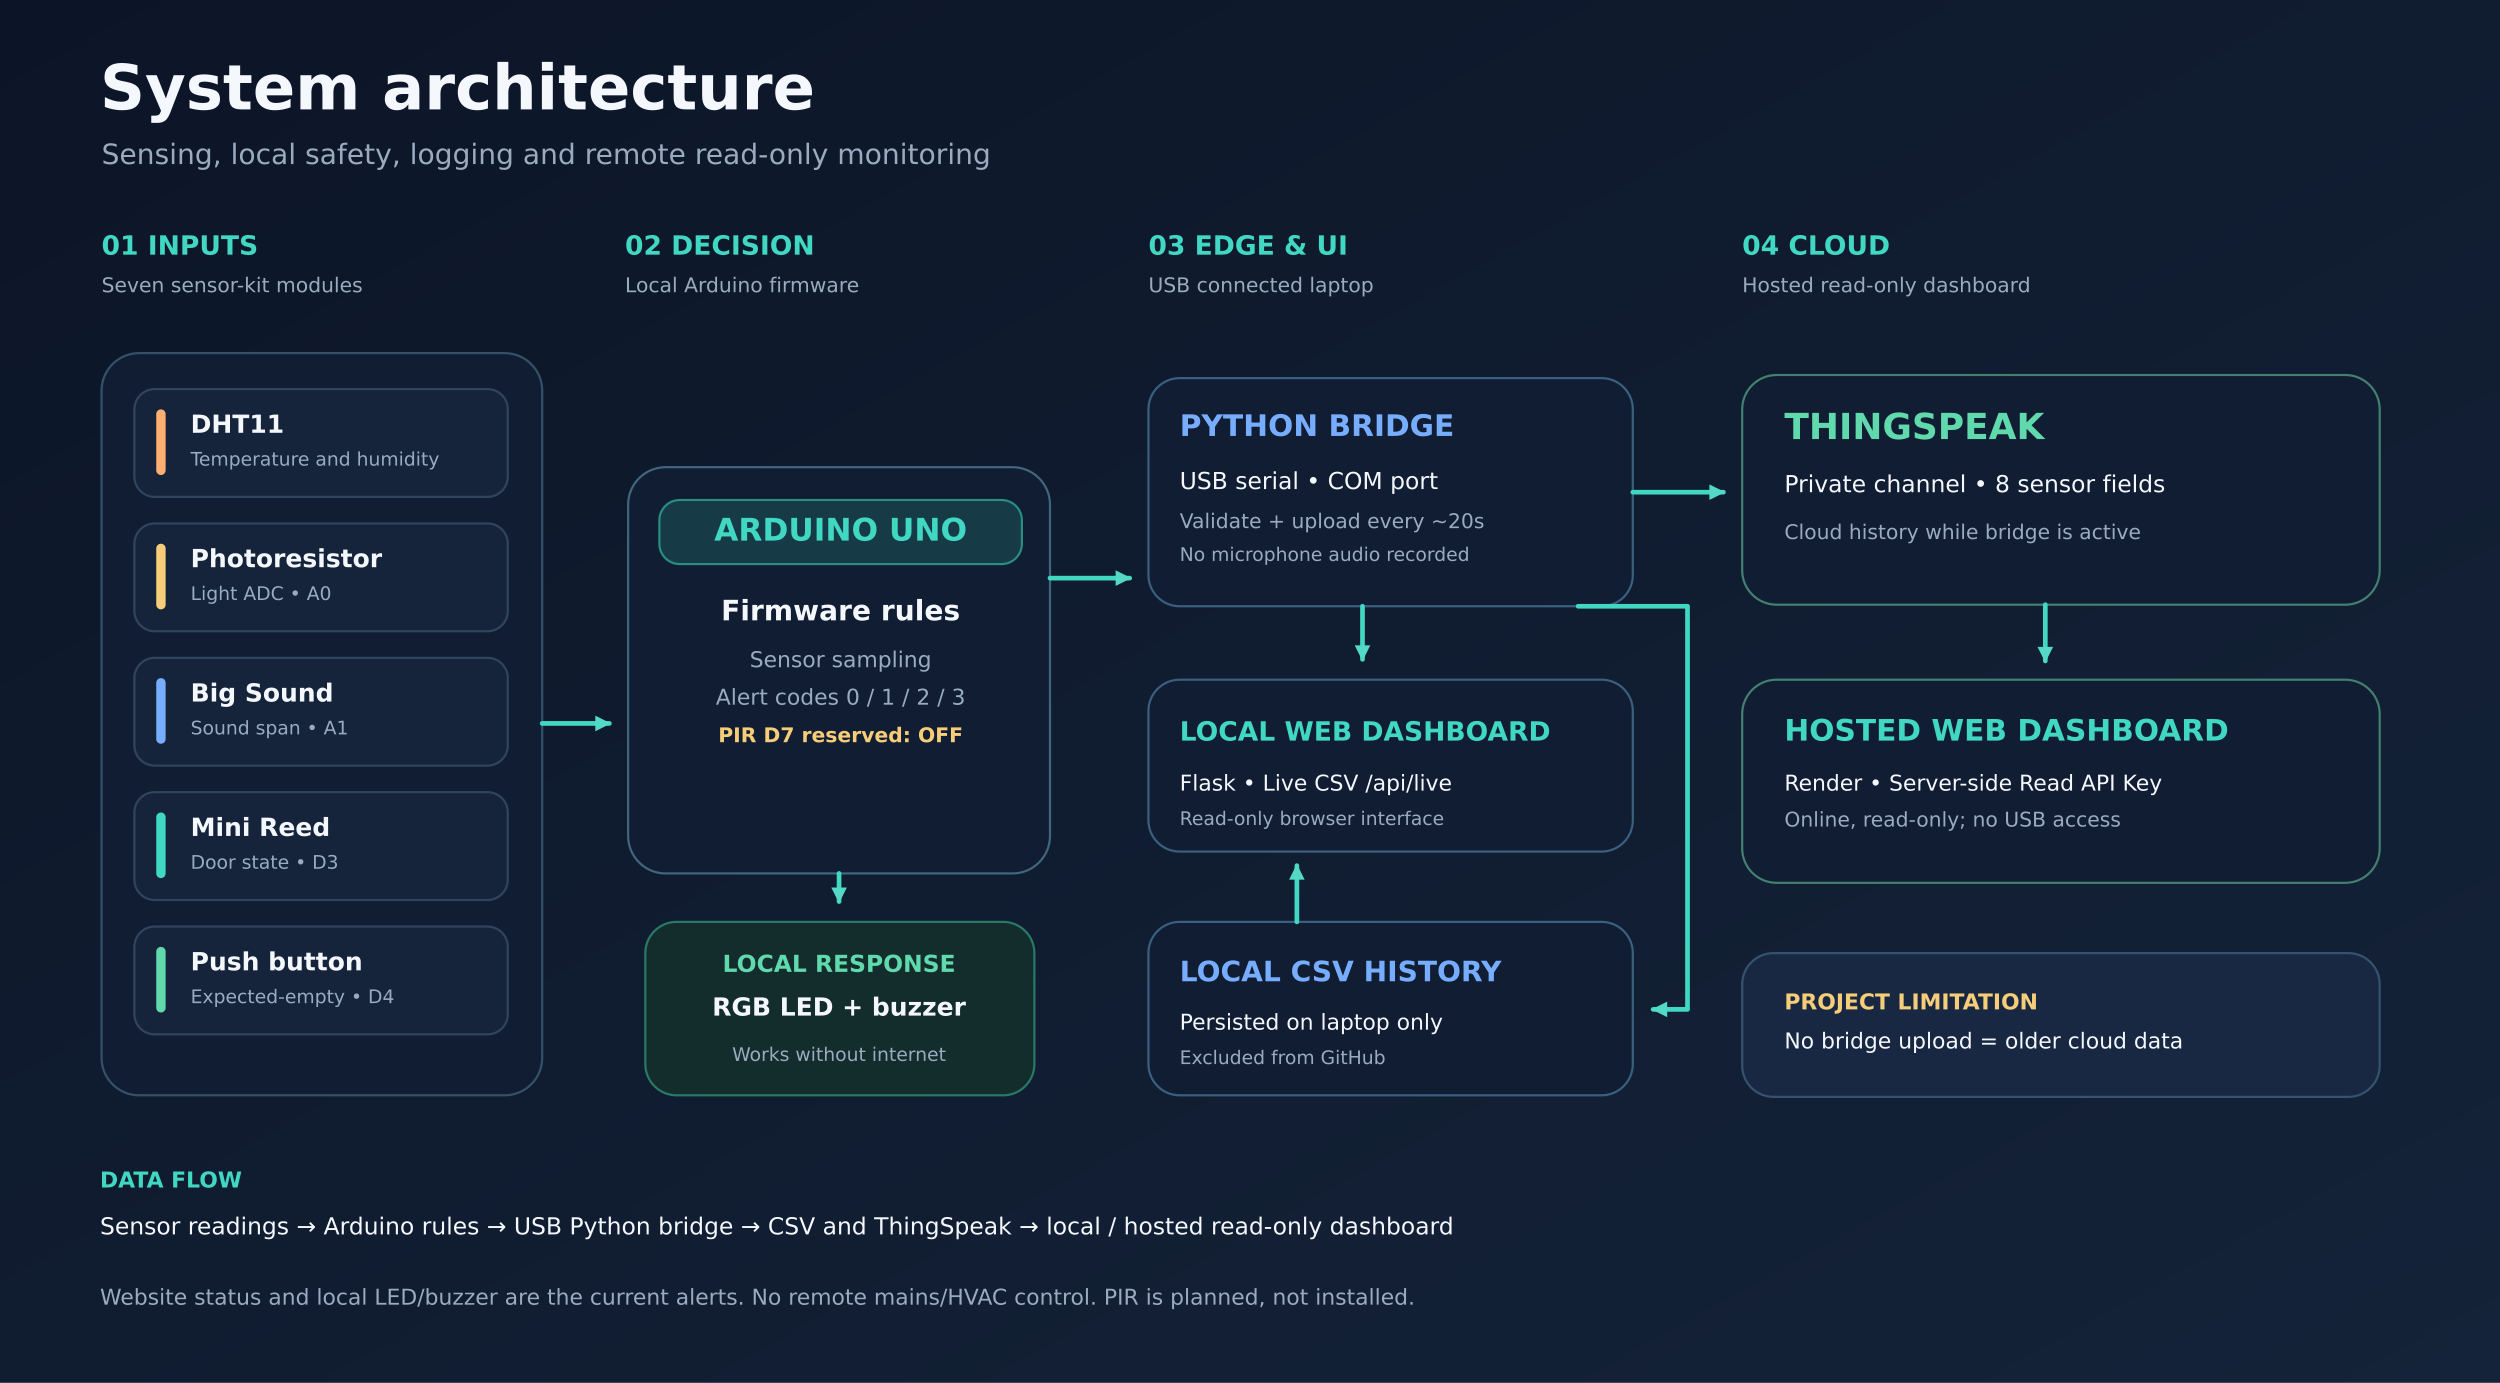
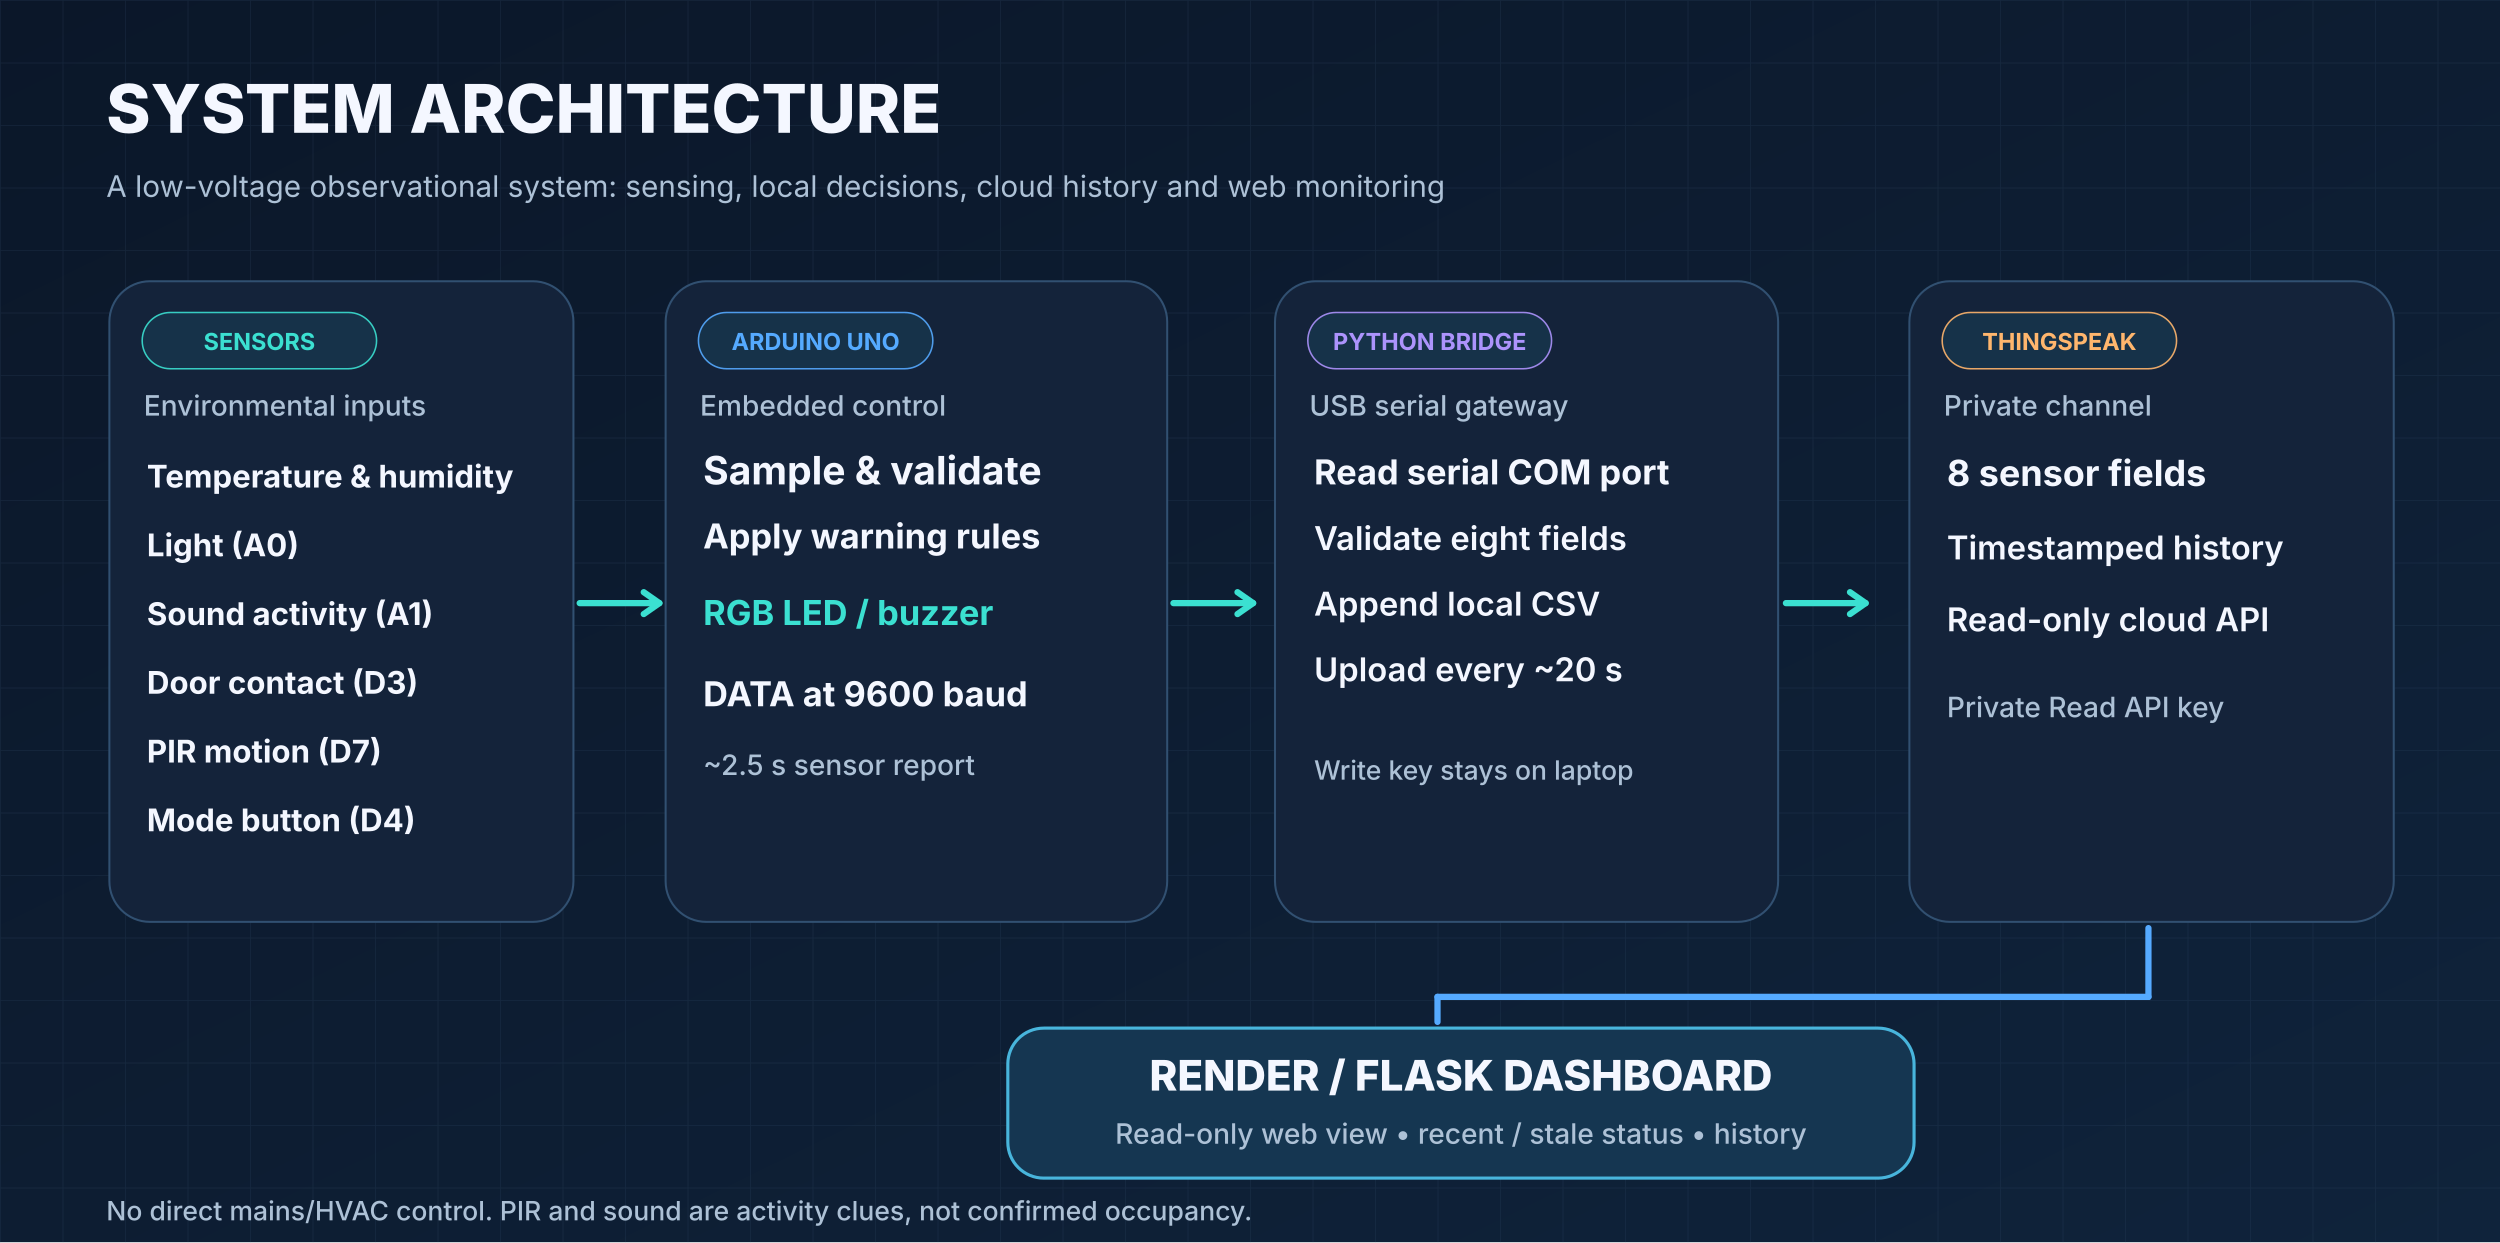
- <svg xmlns="http://www.w3.org/2000/svg" width="1600" height="885" viewBox="0 0 1600 885" role="img">
+ <svg xmlns="http://www.w3.org/2000/svg" width="1600" height="795" viewBox="0 0 1600 795">
  <defs>
-     <linearGradient id="bg" x1="0" y1="0" x2="1" y2="1">
-       <stop offset="0" stop-color="#0C1527" />
-       <stop offset="1" stop-color="#142339" />
+     <linearGradient id="bg" x1="0" x2="1" y1="0" y2="1">
+       <stop offset="0%" stop-color="#0b1729" />
+       <stop offset="100%" stop-color="#0f233b" />
    </linearGradient>
-     <linearGradient id="ac" x1="0" y1="0" x2="1" y2="1">
-       <stop offset="0" stop-color="#46E3C9" />
-       <stop offset="1" stop-color="#4A9FE8" />
+     <linearGradient id="teal" x1="0" x2="1" y1="0" y2="1">
+       <stop offset="0%" stop-color="#47e0c1" />
+       <stop offset="100%" stop-color="#4fa3eb" />
    </linearGradient>
-     <marker id="arrow" markerWidth="12" markerHeight="12" refX="9" refY="5" orient="auto" markerUnits="userSpaceOnUse">
-       <path d="M0 0 L10 5 L0 10Z" fill="#53D9C6" />
-     </marker>
+     <pattern id="grid" width="40" height="40" patternUnits="userSpaceOnUse">
+       <path d="M40 0H0V40" stroke="#304b67" opacity=".26" stroke-width="1" fill="none" />
+     </pattern>
  </defs>
  <rect width="100%" height="100%" fill="url(#bg)" />
-   <text x="64" y="70" font-family="'DejaVu Sans', 'Arial', sans-serif" font-size="40" font-weight="800" text-anchor="start" fill="#F4F7FC">System architecture</text>
-   <text x="65" y="105" font-family="'DejaVu Sans', 'Arial', sans-serif" font-size="18" font-weight="400" text-anchor="start" fill="#9AABC0">Sensing, local safety, logging and remote read-only monitoring</text>
-   <text x="65" y="163" font-family="'DejaVu Sans', 'Arial', sans-serif" font-size="17" font-weight="700" text-anchor="start" fill="#40D8C3">01  INPUTS</text>
-   <text x="65" y="187" font-family="'DejaVu Sans', 'Arial', sans-serif" font-size="13" font-weight="400" text-anchor="start" fill="#9AABC0">Seven sensor-kit modules</text>
-   <text x="400" y="163" font-family="'DejaVu Sans', 'Arial', sans-serif" font-size="17" font-weight="700" text-anchor="start" fill="#40D8C3">02  DECISION</text>
-   <text x="400" y="187" font-family="'DejaVu Sans', 'Arial', sans-serif" font-size="13" font-weight="400" text-anchor="start" fill="#9AABC0">Local Arduino firmware</text>
-   <text x="735" y="163" font-family="'DejaVu Sans', 'Arial', sans-serif" font-size="17" font-weight="700" text-anchor="start" fill="#40D8C3">03  EDGE &amp; UI</text>
-   <text x="735" y="187" font-family="'DejaVu Sans', 'Arial', sans-serif" font-size="13" font-weight="400" text-anchor="start" fill="#9AABC0">USB connected laptop</text>
-   <text x="1115" y="163" font-family="'DejaVu Sans', 'Arial', sans-serif" font-size="17" font-weight="700" text-anchor="start" fill="#40D8C3">04  CLOUD</text>
-   <text x="1115" y="187" font-family="'DejaVu Sans', 'Arial', sans-serif" font-size="13" font-weight="400" text-anchor="start" fill="#9AABC0">Hosted read-only dashboard</text>
-   <rect x="65" y="226" width="282" height="475" rx="24" fill="#111D32" stroke="#35516A" stroke-width="1.4" />
-   <rect x="86" y="249" width="239" height="69" rx="13" fill="#15243B" stroke="#30455D" stroke-width="1.4" />
-   <rect x="100" y="262" width="6" height="42" rx="3" fill="#FFB071" stroke="none" stroke-width="1.4" />
-   <text x="122" y="277" font-family="'DejaVu Sans', 'Arial', sans-serif" font-size="16" font-weight="700" text-anchor="start" fill="#F4F7FC">DHT11</text>
-   <text x="122" y="298" font-family="'DejaVu Sans', 'Arial', sans-serif" font-size="12" font-weight="400" text-anchor="start" fill="#9AABC0">Temperature and humidity</text>
-   <rect x="86" y="335" width="239" height="69" rx="13" fill="#15243B" stroke="#30455D" stroke-width="1.4" />
-   <rect x="100" y="348" width="6" height="42" rx="3" fill="#F6CD78" stroke="none" stroke-width="1.4" />
-   <text x="122" y="363" font-family="'DejaVu Sans', 'Arial', sans-serif" font-size="16" font-weight="700" text-anchor="start" fill="#F4F7FC">Photoresistor</text>
-   <text x="122" y="384" font-family="'DejaVu Sans', 'Arial', sans-serif" font-size="12" font-weight="400" text-anchor="start" fill="#9AABC0">Light ADC • A0</text>
-   <rect x="86" y="421" width="239" height="69" rx="13" fill="#15243B" stroke="#30455D" stroke-width="1.4" />
-   <rect x="100" y="434" width="6" height="42" rx="3" fill="#77ADFF" stroke="none" stroke-width="1.4" />
-   <text x="122" y="449" font-family="'DejaVu Sans', 'Arial', sans-serif" font-size="16" font-weight="700" text-anchor="start" fill="#F4F7FC">Big Sound</text>
-   <text x="122" y="470" font-family="'DejaVu Sans', 'Arial', sans-serif" font-size="12" font-weight="400" text-anchor="start" fill="#9AABC0">Sound span • A1</text>
-   <rect x="86" y="507" width="239" height="69" rx="13" fill="#15243B" stroke="#30455D" stroke-width="1.4" />
-   <rect x="100" y="520" width="6" height="42" rx="3" fill="#40D8C3" stroke="none" stroke-width="1.4" />
-   <text x="122" y="535" font-family="'DejaVu Sans', 'Arial', sans-serif" font-size="16" font-weight="700" text-anchor="start" fill="#F4F7FC">Mini Reed</text>
-   <text x="122" y="556" font-family="'DejaVu Sans', 'Arial', sans-serif" font-size="12" font-weight="400" text-anchor="start" fill="#9AABC0">Door state • D3</text>
-   <rect x="86" y="593" width="239" height="69" rx="13" fill="#15243B" stroke="#30455D" stroke-width="1.4" />
-   <rect x="100" y="606" width="6" height="42" rx="3" fill="#60D9AD" stroke="none" stroke-width="1.4" />
-   <text x="122" y="621" font-family="'DejaVu Sans', 'Arial', sans-serif" font-size="16" font-weight="700" text-anchor="start" fill="#F4F7FC">Push button</text>
-   <text x="122" y="642" font-family="'DejaVu Sans', 'Arial', sans-serif" font-size="12" font-weight="400" text-anchor="start" fill="#9AABC0">Expected-empty • D4</text>
-   <rect x="402" y="299" width="270" height="260" rx="24" fill="#111D32" stroke="#41667D" stroke-width="1.4" />
-   <rect x="422" y="320" width="232" height="41" rx="13" fill="#163B46" stroke="#288D84" stroke-width="1.4" />
-   <text x="538" y="346" font-family="'DejaVu Sans', 'Arial', sans-serif" font-size="20" font-weight="800" text-anchor="middle" fill="#40D8C3">ARDUINO UNO</text>
-   <text x="538" y="397" font-family="'DejaVu Sans', 'Arial', sans-serif" font-size="18" font-weight="700" text-anchor="middle" fill="#F4F7FC">Firmware rules</text>
-   <text x="538" y="427" font-family="'DejaVu Sans', 'Arial', sans-serif" font-size="14" font-weight="400" text-anchor="middle" fill="#9AABC0">Sensor sampling</text>
-   <text x="538" y="451" font-family="'DejaVu Sans', 'Arial', sans-serif" font-size="14" font-weight="400" text-anchor="middle" fill="#9AABC0">Alert codes 0 / 1 / 2 / 3</text>
-   <text x="538" y="475" font-family="'DejaVu Sans', 'Arial', sans-serif" font-size="13" font-weight="600" text-anchor="middle" fill="#F6CD78">PIR D7 reserved: OFF</text>
-   <rect x="413" y="590" width="249" height="111" rx="20" fill="#132C2C" stroke="#297967" stroke-width="1.4" />
-   <text x="537" y="622" font-family="'DejaVu Sans', 'Arial', sans-serif" font-size="15" font-weight="700" text-anchor="middle" fill="#60D9AD">LOCAL RESPONSE</text>
-   <text x="537" y="650" font-family="'DejaVu Sans', 'Arial', sans-serif" font-size="16" font-weight="700" text-anchor="middle" fill="#F4F7FC">RGB LED + buzzer</text>
-   <text x="537" y="679" font-family="'DejaVu Sans', 'Arial', sans-serif" font-size="12" font-weight="400" text-anchor="middle" fill="#9AABC0">Works without internet</text>
-   <rect x="735" y="242" width="310" height="146" rx="20" fill="#111D32" stroke="#3A6080" stroke-width="1.4" />
-   <text x="755" y="279" font-family="'DejaVu Sans', 'Arial', sans-serif" font-size="19" font-weight="800" text-anchor="start" fill="#77ADFF">PYTHON BRIDGE</text>
-   <text x="755" y="313" font-family="'DejaVu Sans', 'Arial', sans-serif" font-size="15" font-weight="400" text-anchor="start" fill="#F4F7FC">USB serial • COM port</text>
-   <text x="755" y="338" font-family="'DejaVu Sans', 'Arial', sans-serif" font-size="13" font-weight="400" text-anchor="start" fill="#9AABC0">Validate + upload every ~20s</text>
-   <text x="755" y="359" font-family="'DejaVu Sans', 'Arial', sans-serif" font-size="12" font-weight="400" text-anchor="start" fill="#9AABC0">No microphone audio recorded</text>
-   <rect x="735" y="435" width="310" height="110" rx="20" fill="#111D32" stroke="#3A6080" stroke-width="1.4" />
-   <text x="755" y="474" font-family="'DejaVu Sans', 'Arial', sans-serif" font-size="17" font-weight="700" text-anchor="start" fill="#40D8C3">LOCAL WEB DASHBOARD</text>
-   <text x="755" y="506" font-family="'DejaVu Sans', 'Arial', sans-serif" font-size="14" font-weight="400" text-anchor="start" fill="#F4F7FC">Flask • Live CSV /api/live</text>
-   <text x="755" y="528" font-family="'DejaVu Sans', 'Arial', sans-serif" font-size="12" font-weight="400" text-anchor="start" fill="#9AABC0">Read-only browser interface</text>
-   <rect x="735" y="590" width="310" height="111" rx="20" fill="#111D32" stroke="#3A6080" stroke-width="1.4" />
-   <text x="755" y="628" font-family="'DejaVu Sans', 'Arial', sans-serif" font-size="18" font-weight="700" text-anchor="start" fill="#77ADFF">LOCAL CSV HISTORY</text>
-   <text x="755" y="659" font-family="'DejaVu Sans', 'Arial', sans-serif" font-size="14" font-weight="400" text-anchor="start" fill="#F4F7FC">Persisted on laptop only</text>
-   <text x="755" y="681" font-family="'DejaVu Sans', 'Arial', sans-serif" font-size="12" font-weight="400" text-anchor="start" fill="#9AABC0">Excluded from GitHub</text>
-   <rect x="1115" y="240" width="408" height="147" rx="22" fill="#111D32" stroke="#438070" stroke-width="1.4" />
-   <text x="1142" y="281" font-family="'DejaVu Sans', 'Arial', sans-serif" font-size="23" font-weight="800" text-anchor="start" fill="#60D9AD">THINGSPEAK</text>
-   <text x="1142" y="315" font-family="'DejaVu Sans', 'Arial', sans-serif" font-size="15" font-weight="400" text-anchor="start" fill="#F4F7FC">Private channel • 8 sensor fields</text>
-   <text x="1142" y="345" font-family="'DejaVu Sans', 'Arial', sans-serif" font-size="13" font-weight="400" text-anchor="start" fill="#9AABC0">Cloud history while bridge is active</text>
-   <rect x="1115" y="435" width="408" height="130" rx="22" fill="#111D32" stroke="#438070" stroke-width="1.4" />
-   <text x="1142" y="474" font-family="'DejaVu Sans', 'Arial', sans-serif" font-size="19" font-weight="800" text-anchor="start" fill="#40D8C3">HOSTED WEB DASHBOARD</text>
-   <text x="1142" y="506" font-family="'DejaVu Sans', 'Arial', sans-serif" font-size="14" font-weight="400" text-anchor="start" fill="#F4F7FC">Render • Server-side Read API Key</text>
-   <text x="1142" y="529" font-family="'DejaVu Sans', 'Arial', sans-serif" font-size="13" font-weight="400" text-anchor="start" fill="#9AABC0">Online, read-only; no USB access</text>
-   <rect x="1115" y="610" width="408" height="92" rx="20" fill="#192842" stroke="#35536E" stroke-width="1.4" />
-   <text x="1142" y="646" font-family="'DejaVu Sans', 'Arial', sans-serif" font-size="14" font-weight="700" text-anchor="start" fill="#F6CD78">PROJECT LIMITATION</text>
-   <text x="1142" y="671" font-family="'DejaVu Sans', 'Arial', sans-serif" font-size="14" font-weight="400" text-anchor="start" fill="#F4F7FC">No bridge upload = older cloud data</text>
-   <path d="M347 463 H390" fill="none" stroke="#40D8C3" stroke-width="3" stroke-linejoin="round" stroke-linecap="round" marker-end="url(#arrow)" />
-   <path d="M672 370 H723" fill="none" stroke="#40D8C3" stroke-width="3" stroke-linejoin="round" stroke-linecap="round" marker-end="url(#arrow)" />
-   <path d="M1045 315 H1103" fill="none" stroke="#40D8C3" stroke-width="3" stroke-linejoin="round" stroke-linecap="round" marker-end="url(#arrow)" />
-   <path d="M1309 387 V423" fill="none" stroke="#40D8C3" stroke-width="3" stroke-linejoin="round" stroke-linecap="round" marker-end="url(#arrow)" />
-   <path d="M872 388 V422" fill="none" stroke="#40D8C3" stroke-width="3" stroke-linejoin="round" stroke-linecap="round" marker-end="url(#arrow)" />
-   <path d="M1010 388 H1080 V646 H1058" fill="none" stroke="#40D8C3" stroke-width="3" stroke-linejoin="round" stroke-linecap="round" marker-end="url(#arrow)" />
-   <path d="M830 590 V554" fill="none" stroke="#40D8C3" stroke-width="3" stroke-linejoin="round" stroke-linecap="round" marker-end="url(#arrow)" />
-   <path d="M537 559 V577" fill="none" stroke="#40D8C3" stroke-width="3" stroke-linejoin="round" stroke-linecap="round" marker-end="url(#arrow)" />
-   <text x="64" y="760" font-family="'DejaVu Sans', 'Arial', sans-serif" font-size="14" font-weight="700" text-anchor="start" fill="#40D8C3">DATA FLOW</text>
-   <text x="64" y="790" font-family="'DejaVu Sans', 'Arial', sans-serif" font-size="15" font-weight="400" text-anchor="start" fill="#F4F7FC">Sensor readings → Arduino rules → USB Python bridge → CSV and ThingSpeak → local / hosted read-only dashboard</text>
-   <text x="64" y="835" font-family="'DejaVu Sans', 'Arial', sans-serif" font-size="14" font-weight="400" text-anchor="start" fill="#9AABC0">Website status and local LED/buzzer are the current alerts. No remote mains/HVAC control. PIR is planned, not installed.</text>
+   <rect width="100%" height="100%" fill="url(#grid)" />
+   <text x="68" y="85" fill="#f4f7ff" font-family="Inter,Segoe UI,Arial,sans-serif" font-weight="800" font-size="43" text-anchor="start" letter-spacing="0">SYSTEM ARCHITECTURE</text>
+   <text x="68" y="126" fill="#adc1d6" font-family="Inter,Segoe UI,Arial,sans-serif" font-weight="400" font-size="19" text-anchor="start" letter-spacing="0">A low-voltage observational system: sensing, local decisions, cloud history and web monitoring</text>
+   <rect x="70" y="180" width="297" height="410" rx="26" fill="#14233a" stroke="#315071" stroke-width="1.3" opacity="1" />
+   <rect x="91" y="200" width="150" height="36" rx="18" fill="#16344a" stroke="#3be0d1" stroke-width="1" opacity="0.9" />
+   <text x="166.0" y="224" fill="#3be0d1" font-family="Inter,Segoe UI,Arial,sans-serif" font-weight="700" font-size="15" text-anchor="middle" letter-spacing="0">SENSORS</text>
+   <text x="92" y="266" fill="#adc1d6" font-family="Inter,Segoe UI,Arial,sans-serif" font-weight="500" font-size="18" text-anchor="start" letter-spacing="0">Environmental inputs</text>
+   <rect x="426" y="180" width="321" height="410" rx="26" fill="#14233a" stroke="#315071" stroke-width="1.3" opacity="1" />
+   <rect x="447" y="200" width="150" height="36" rx="18" fill="#16344a" stroke="#55aaff" stroke-width="1" opacity="0.9" />
+   <text x="522.0" y="224" fill="#55aaff" font-family="Inter,Segoe UI,Arial,sans-serif" font-weight="700" font-size="15" text-anchor="middle" letter-spacing="0">ARDUINO UNO</text>
+   <text x="448" y="266" fill="#adc1d6" font-family="Inter,Segoe UI,Arial,sans-serif" font-weight="500" font-size="18" text-anchor="start" letter-spacing="0">Embedded control</text>
+   <rect x="816" y="180" width="322" height="410" rx="26" fill="#14233a" stroke="#315071" stroke-width="1.3" opacity="1" />
+   <rect x="837" y="200" width="156" height="36" rx="18" fill="#16344a" stroke="#ac93fc" stroke-width="1" opacity="0.9" />
+   <text x="915.0" y="224" fill="#ac93fc" font-family="Inter,Segoe UI,Arial,sans-serif" font-weight="700" font-size="15" text-anchor="middle" letter-spacing="0">PYTHON BRIDGE</text>
+   <text x="838" y="266" fill="#adc1d6" font-family="Inter,Segoe UI,Arial,sans-serif" font-weight="500" font-size="18" text-anchor="start" letter-spacing="0">USB serial gateway</text>
+   <rect x="1222" y="180" width="310" height="410" rx="26" fill="#14233a" stroke="#315071" stroke-width="1.3" opacity="1" />
+   <rect x="1243" y="200" width="150" height="36" rx="18" fill="#16344a" stroke="#ffb66d" stroke-width="1" opacity="0.9" />
+   <text x="1318.0" y="224" fill="#ffb66d" font-family="Inter,Segoe UI,Arial,sans-serif" font-weight="700" font-size="15" text-anchor="middle" letter-spacing="0">THINGSPEAK</text>
+   <text x="1244" y="266" fill="#adc1d6" font-family="Inter,Segoe UI,Arial,sans-serif" font-weight="500" font-size="18" text-anchor="start" letter-spacing="0">Private channel</text>
+   <text x="94" y="312" fill="#f4f7ff" font-family="Inter,Segoe UI,Arial,sans-serif" font-weight="650" font-size="20" text-anchor="start" letter-spacing="0">Temperature &amp; humidity</text>
+   <text x="94" y="356" fill="#f4f7ff" font-family="Inter,Segoe UI,Arial,sans-serif" font-weight="650" font-size="20" text-anchor="start" letter-spacing="0">Light (A0)</text>
+   <text x="94" y="400" fill="#f4f7ff" font-family="Inter,Segoe UI,Arial,sans-serif" font-weight="650" font-size="20" text-anchor="start" letter-spacing="0">Sound activity (A1)</text>
+   <text x="94" y="444" fill="#f4f7ff" font-family="Inter,Segoe UI,Arial,sans-serif" font-weight="650" font-size="20" text-anchor="start" letter-spacing="0">Door contact (D3)</text>
+   <text x="94" y="488" fill="#f4f7ff" font-family="Inter,Segoe UI,Arial,sans-serif" font-weight="650" font-size="20" text-anchor="start" letter-spacing="0">PIR motion (D7)</text>
+   <text x="94" y="532" fill="#f4f7ff" font-family="Inter,Segoe UI,Arial,sans-serif" font-weight="650" font-size="20" text-anchor="start" letter-spacing="0">Mode button (D4)</text>
+   <text x="450" y="310" fill="#f4f7ff" font-family="Inter,Segoe UI,Arial,sans-serif" font-weight="750" font-size="25" text-anchor="start" letter-spacing="0">Sample &amp; validate</text>
+   <text x="450" y="351" fill="#f4f7ff" font-family="Inter,Segoe UI,Arial,sans-serif" font-weight="650" font-size="22" text-anchor="start" letter-spacing="0">Apply warning rules</text>
+   <text x="450" y="400" fill="#3be0d1" font-family="Inter,Segoe UI,Arial,sans-serif" font-weight="700" font-size="22" text-anchor="start" letter-spacing="0">RGB LED  /  buzzer</text>
+   <text x="450" y="452" fill="#f4f7ff" font-family="Inter,Segoe UI,Arial,sans-serif" font-weight="650" font-size="22" text-anchor="start" letter-spacing="0">DATA at 9600 baud</text>
+   <text x="450" y="496" fill="#adc1d6" font-family="Inter,Segoe UI,Arial,sans-serif" font-weight="500" font-size="18" text-anchor="start" letter-spacing="0">~2.5 s sensor report</text>
+   <text x="841" y="310" fill="#f4f7ff" font-family="Inter,Segoe UI,Arial,sans-serif" font-weight="700" font-size="22" text-anchor="start" letter-spacing="0">Read serial COM port</text>
+   <text x="841" y="352" fill="#f4f7ff" font-family="Inter,Segoe UI,Arial,sans-serif" font-weight="600" font-size="21" text-anchor="start" letter-spacing="0">Validate eight fields</text>
+   <text x="841" y="394" fill="#f4f7ff" font-family="Inter,Segoe UI,Arial,sans-serif" font-weight="600" font-size="21" text-anchor="start" letter-spacing="0">Append local CSV</text>
+   <text x="841" y="436" fill="#f4f7ff" font-family="Inter,Segoe UI,Arial,sans-serif" font-weight="600" font-size="21" text-anchor="start" letter-spacing="0">Upload every ~20 s</text>
+   <text x="841" y="499" fill="#adc1d6" font-family="Inter,Segoe UI,Arial,sans-serif" font-weight="500" font-size="17" text-anchor="start" letter-spacing="0">Write key stays on laptop</text>
+   <text x="1246" y="311" fill="#f4f7ff" font-family="Inter,Segoe UI,Arial,sans-serif" font-weight="700" font-size="23" text-anchor="start" letter-spacing="0">8 sensor fields</text>
+   <text x="1246" y="358" fill="#f4f7ff" font-family="Inter,Segoe UI,Arial,sans-serif" font-weight="600" font-size="21" text-anchor="start" letter-spacing="0">Timestamped history</text>
+   <text x="1246" y="404" fill="#f4f7ff" font-family="Inter,Segoe UI,Arial,sans-serif" font-weight="600" font-size="21" text-anchor="start" letter-spacing="0">Read-only cloud API</text>
+   <text x="1246" y="459" fill="#adc1d6" font-family="Inter,Segoe UI,Arial,sans-serif" font-weight="500" font-size="18" text-anchor="start" letter-spacing="0">Private Read API key</text>
+   <line x1="371" y1="386" x2="422" y2="386" stroke="#3be0d1" stroke-width="4" stroke-linecap="round" />
+   <path d="M 412 379 L 422 386 L 412 393" stroke="#3be0d1" stroke-width="4" stroke-linejoin="round" stroke-linecap="round" fill="none" />
+   <line x1="751" y1="386" x2="802" y2="386" stroke="#3be0d1" stroke-width="4" stroke-linecap="round" />
+   <path d="M 792 379 L 802 386 L 792 393" stroke="#3be0d1" stroke-width="4" stroke-linejoin="round" stroke-linecap="round" fill="none" />
+   <line x1="1143" y1="386" x2="1194" y2="386" stroke="#3be0d1" stroke-width="4" stroke-linecap="round" />
+   <path d="M 1184 379 L 1194 386 L 1184 393" stroke="#3be0d1" stroke-width="4" stroke-linejoin="round" stroke-linecap="round" fill="none" />
+   <line x1="1375" y1="594" x2="1375" y2="638" stroke="#55aaff" stroke-width="4" stroke-linecap="round" />
+   <line x1="1375" y1="638" x2="920" y2="638" stroke="#55aaff" stroke-width="4" stroke-linecap="round" />
+   <line x1="920" y1="638" x2="920" y2="654" stroke="#55aaff" stroke-width="4" stroke-linecap="round" />
+   <rect x="645" y="658" width="580" height="96" rx="23" fill="#153651" stroke="#48b5dc" stroke-width="2" opacity="1" />
+   <text x="935" y="698" fill="#f4f7ff" font-family="Inter,Segoe UI,Arial,sans-serif" font-weight="800" font-size="27" text-anchor="middle" letter-spacing="0">RENDER  /  FLASK DASHBOARD</text>
+   <text x="935" y="732" fill="#adc1d6" font-family="Inter,Segoe UI,Arial,sans-serif" font-weight="450" font-size="18" text-anchor="middle" letter-spacing="0">Read-only web view • recent / stale status • history</text>
+   <text x="68" y="781" fill="#adc1d6" font-family="Inter,Segoe UI,Arial,sans-serif" font-weight="500" font-size="17" text-anchor="start" letter-spacing="0">No direct mains/HVAC control. PIR and sound are activity clues, not confirmed occupancy.</text>
</svg>
